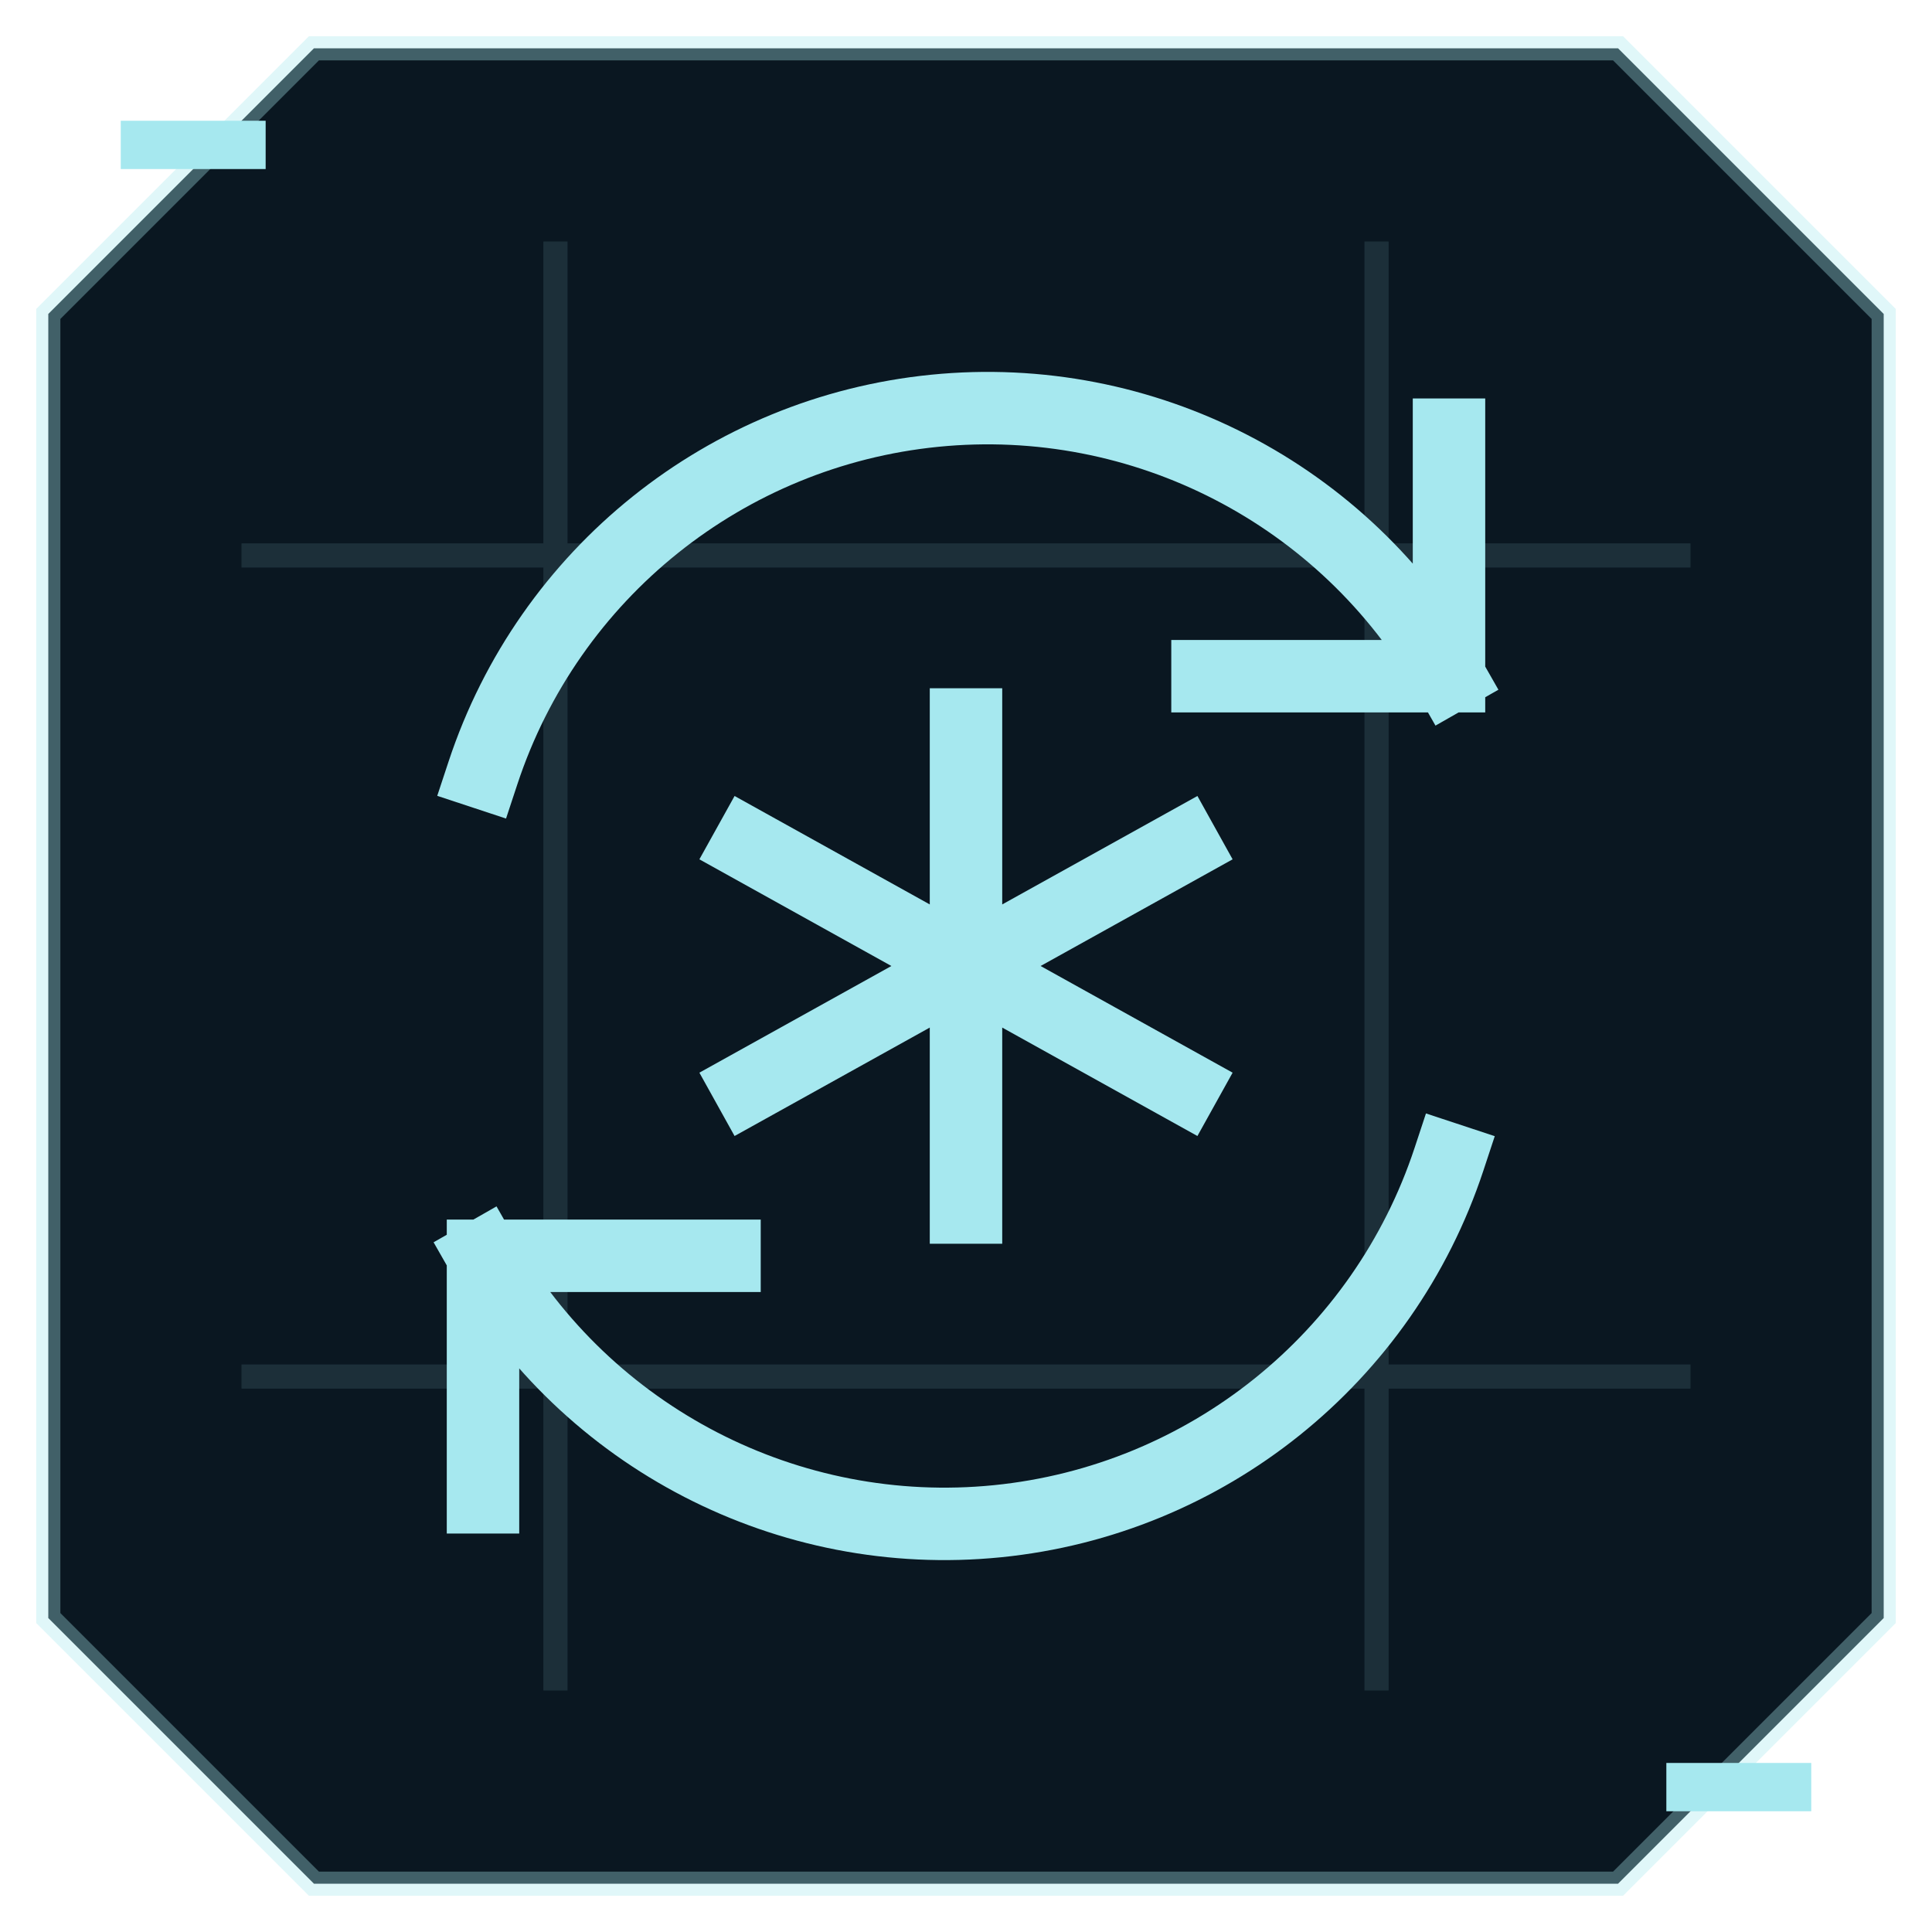
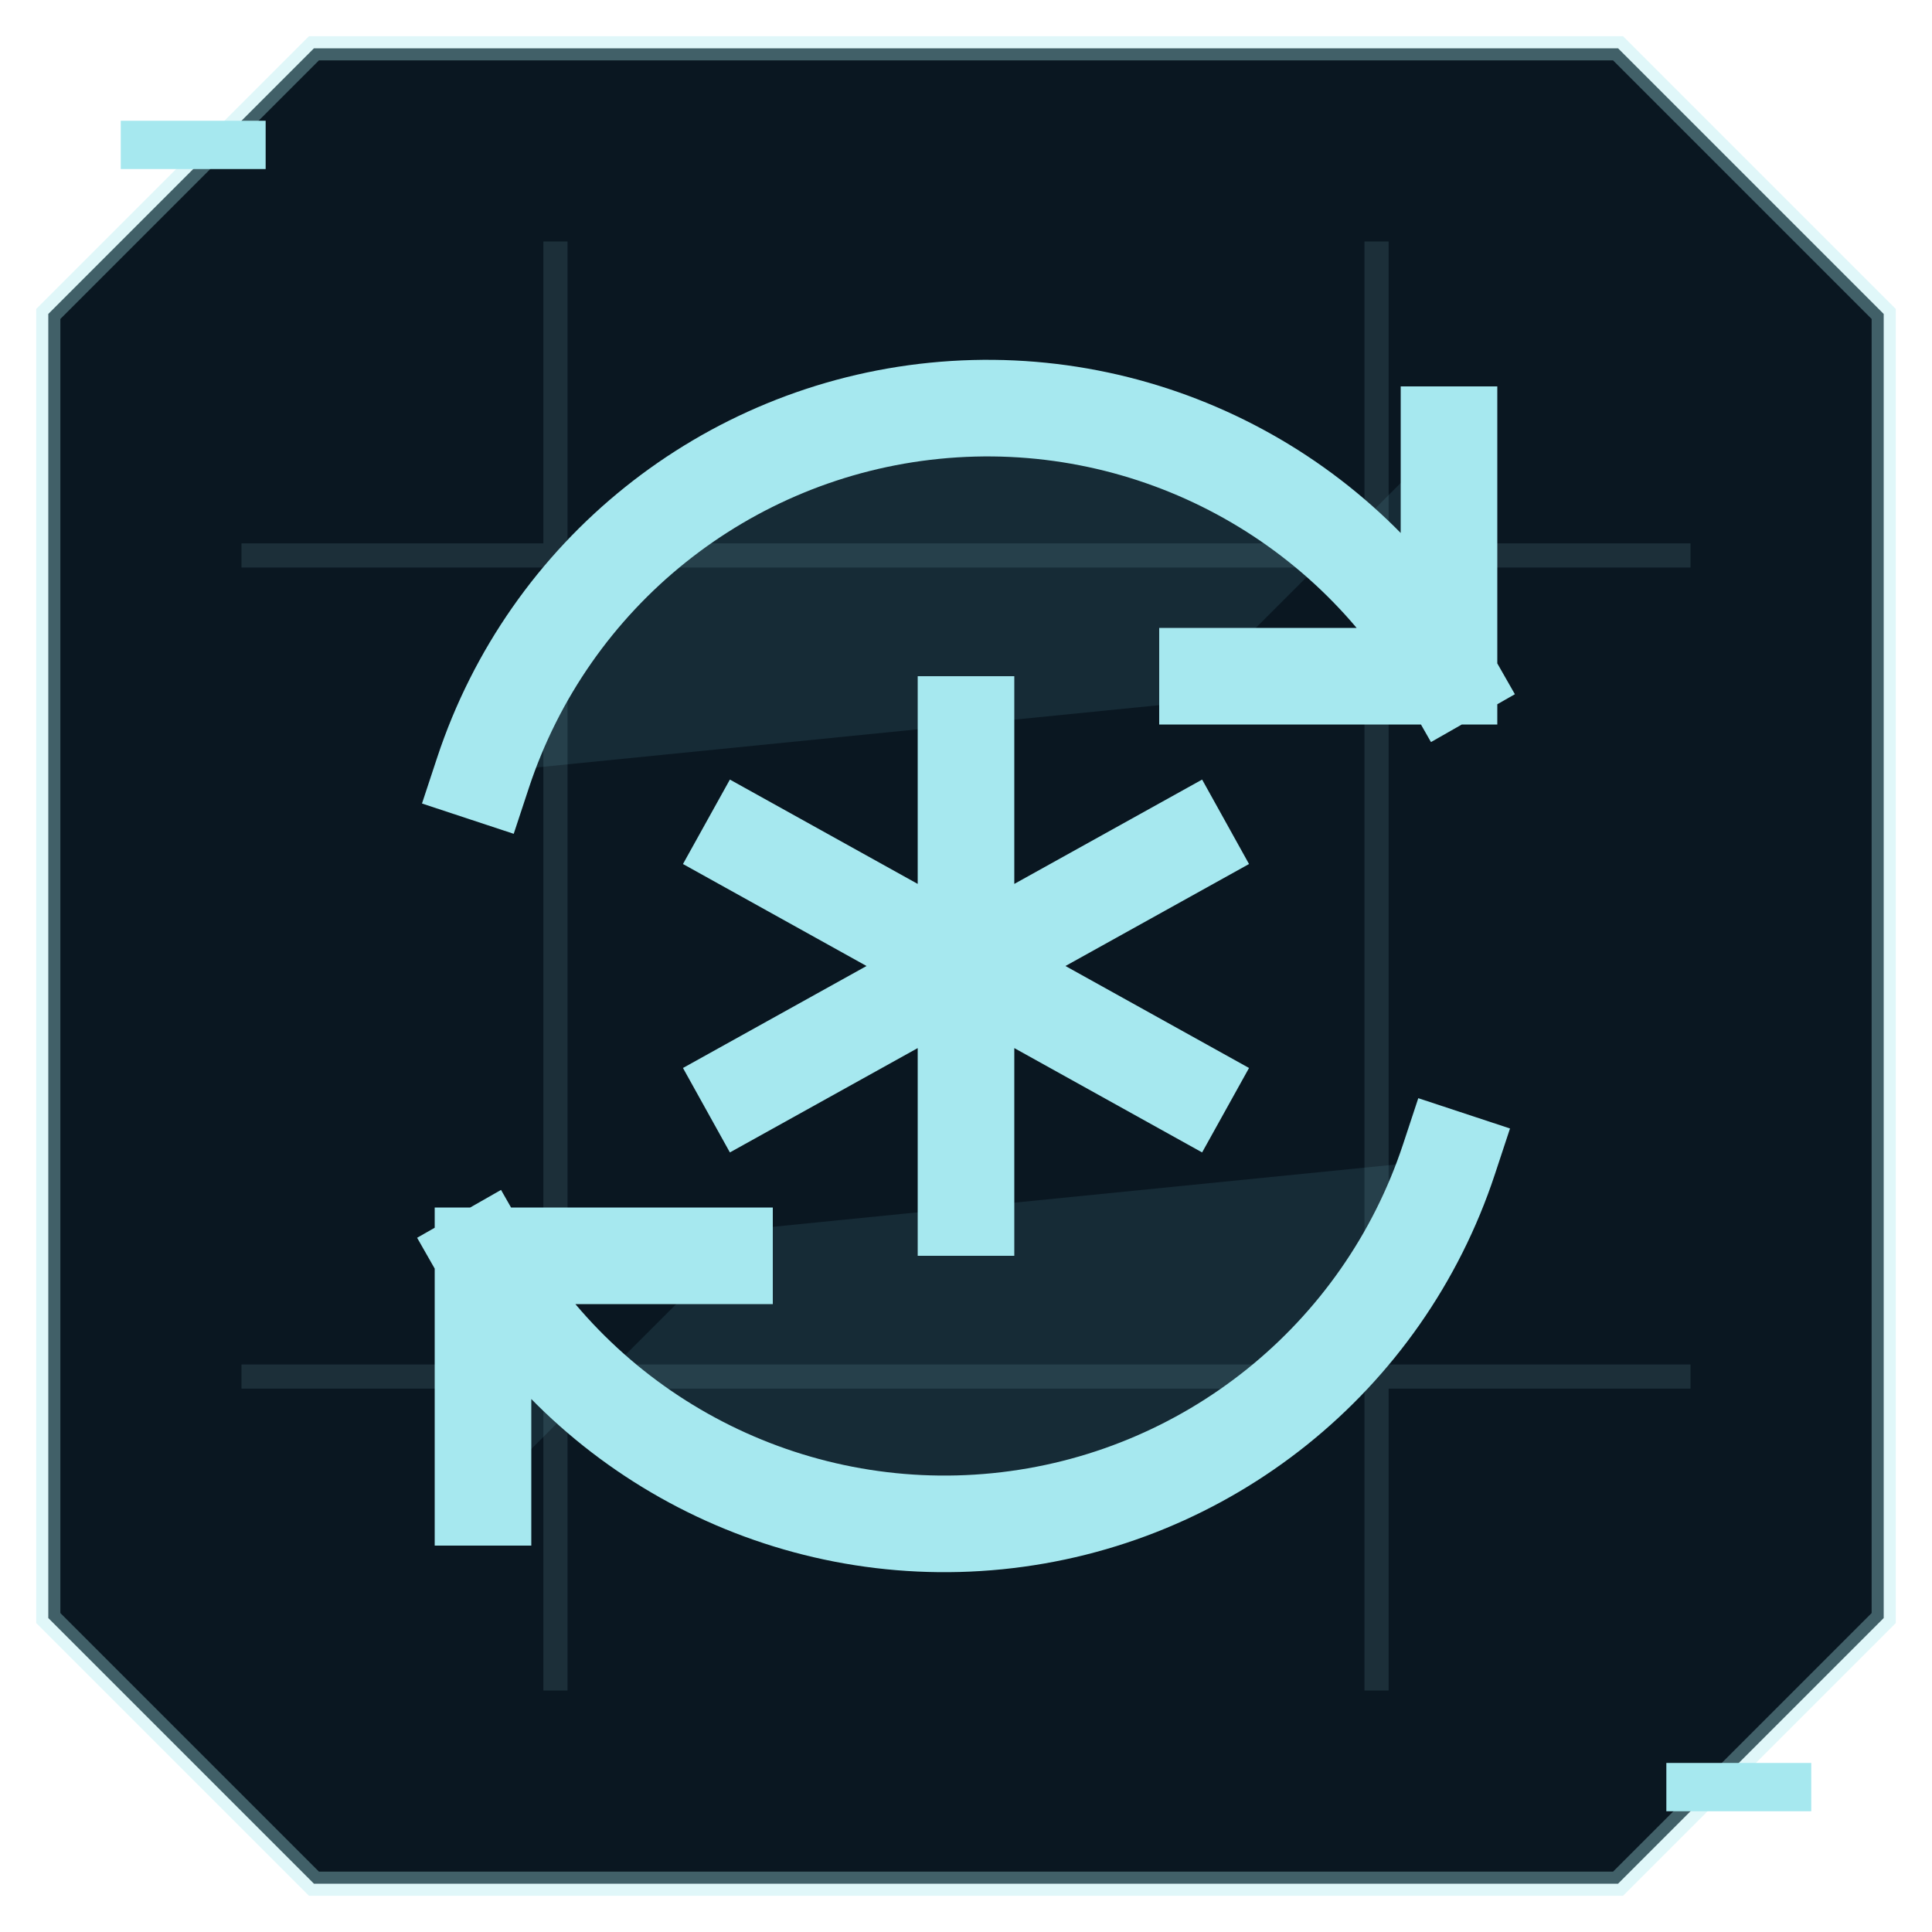
<svg xmlns="http://www.w3.org/2000/svg" width="80" height="80" viewBox="0 0 80 80">
  <path fill="#0a1721" stroke="#a6e8ef" stroke-opacity=".35" d="M13 2h54l11 11v54L67 78H13L2 67V13z" />
  <path fill="none" stroke="#a6e8ef" stroke-opacity=".12" d="M10 23h60M10 57h60M23 10v60M57 10v60" />
-   <g transform="translate(8 8)" stroke="#a6e8ef" fill="none" stroke-width="3" stroke-linecap="square" stroke-linejoin="miter">
+   <g transform="translate(8 8)" stroke="#a6e8ef" fill="#83d8f31a" stroke-width="4" stroke-linecap="square" stroke-linejoin="miter">
    <path d="M12 24a22 22 0 0140-4m-10 0h10V10M52 40a22 22 0 01-40 4m10 0H12v10M32 22v20M23 27l18 10m-18 0 18-10" />
  </g>
  <path fill="#a6e8ef" d="M5 5h6v2H5zm64 68h6v2h-6z" />
</svg>
